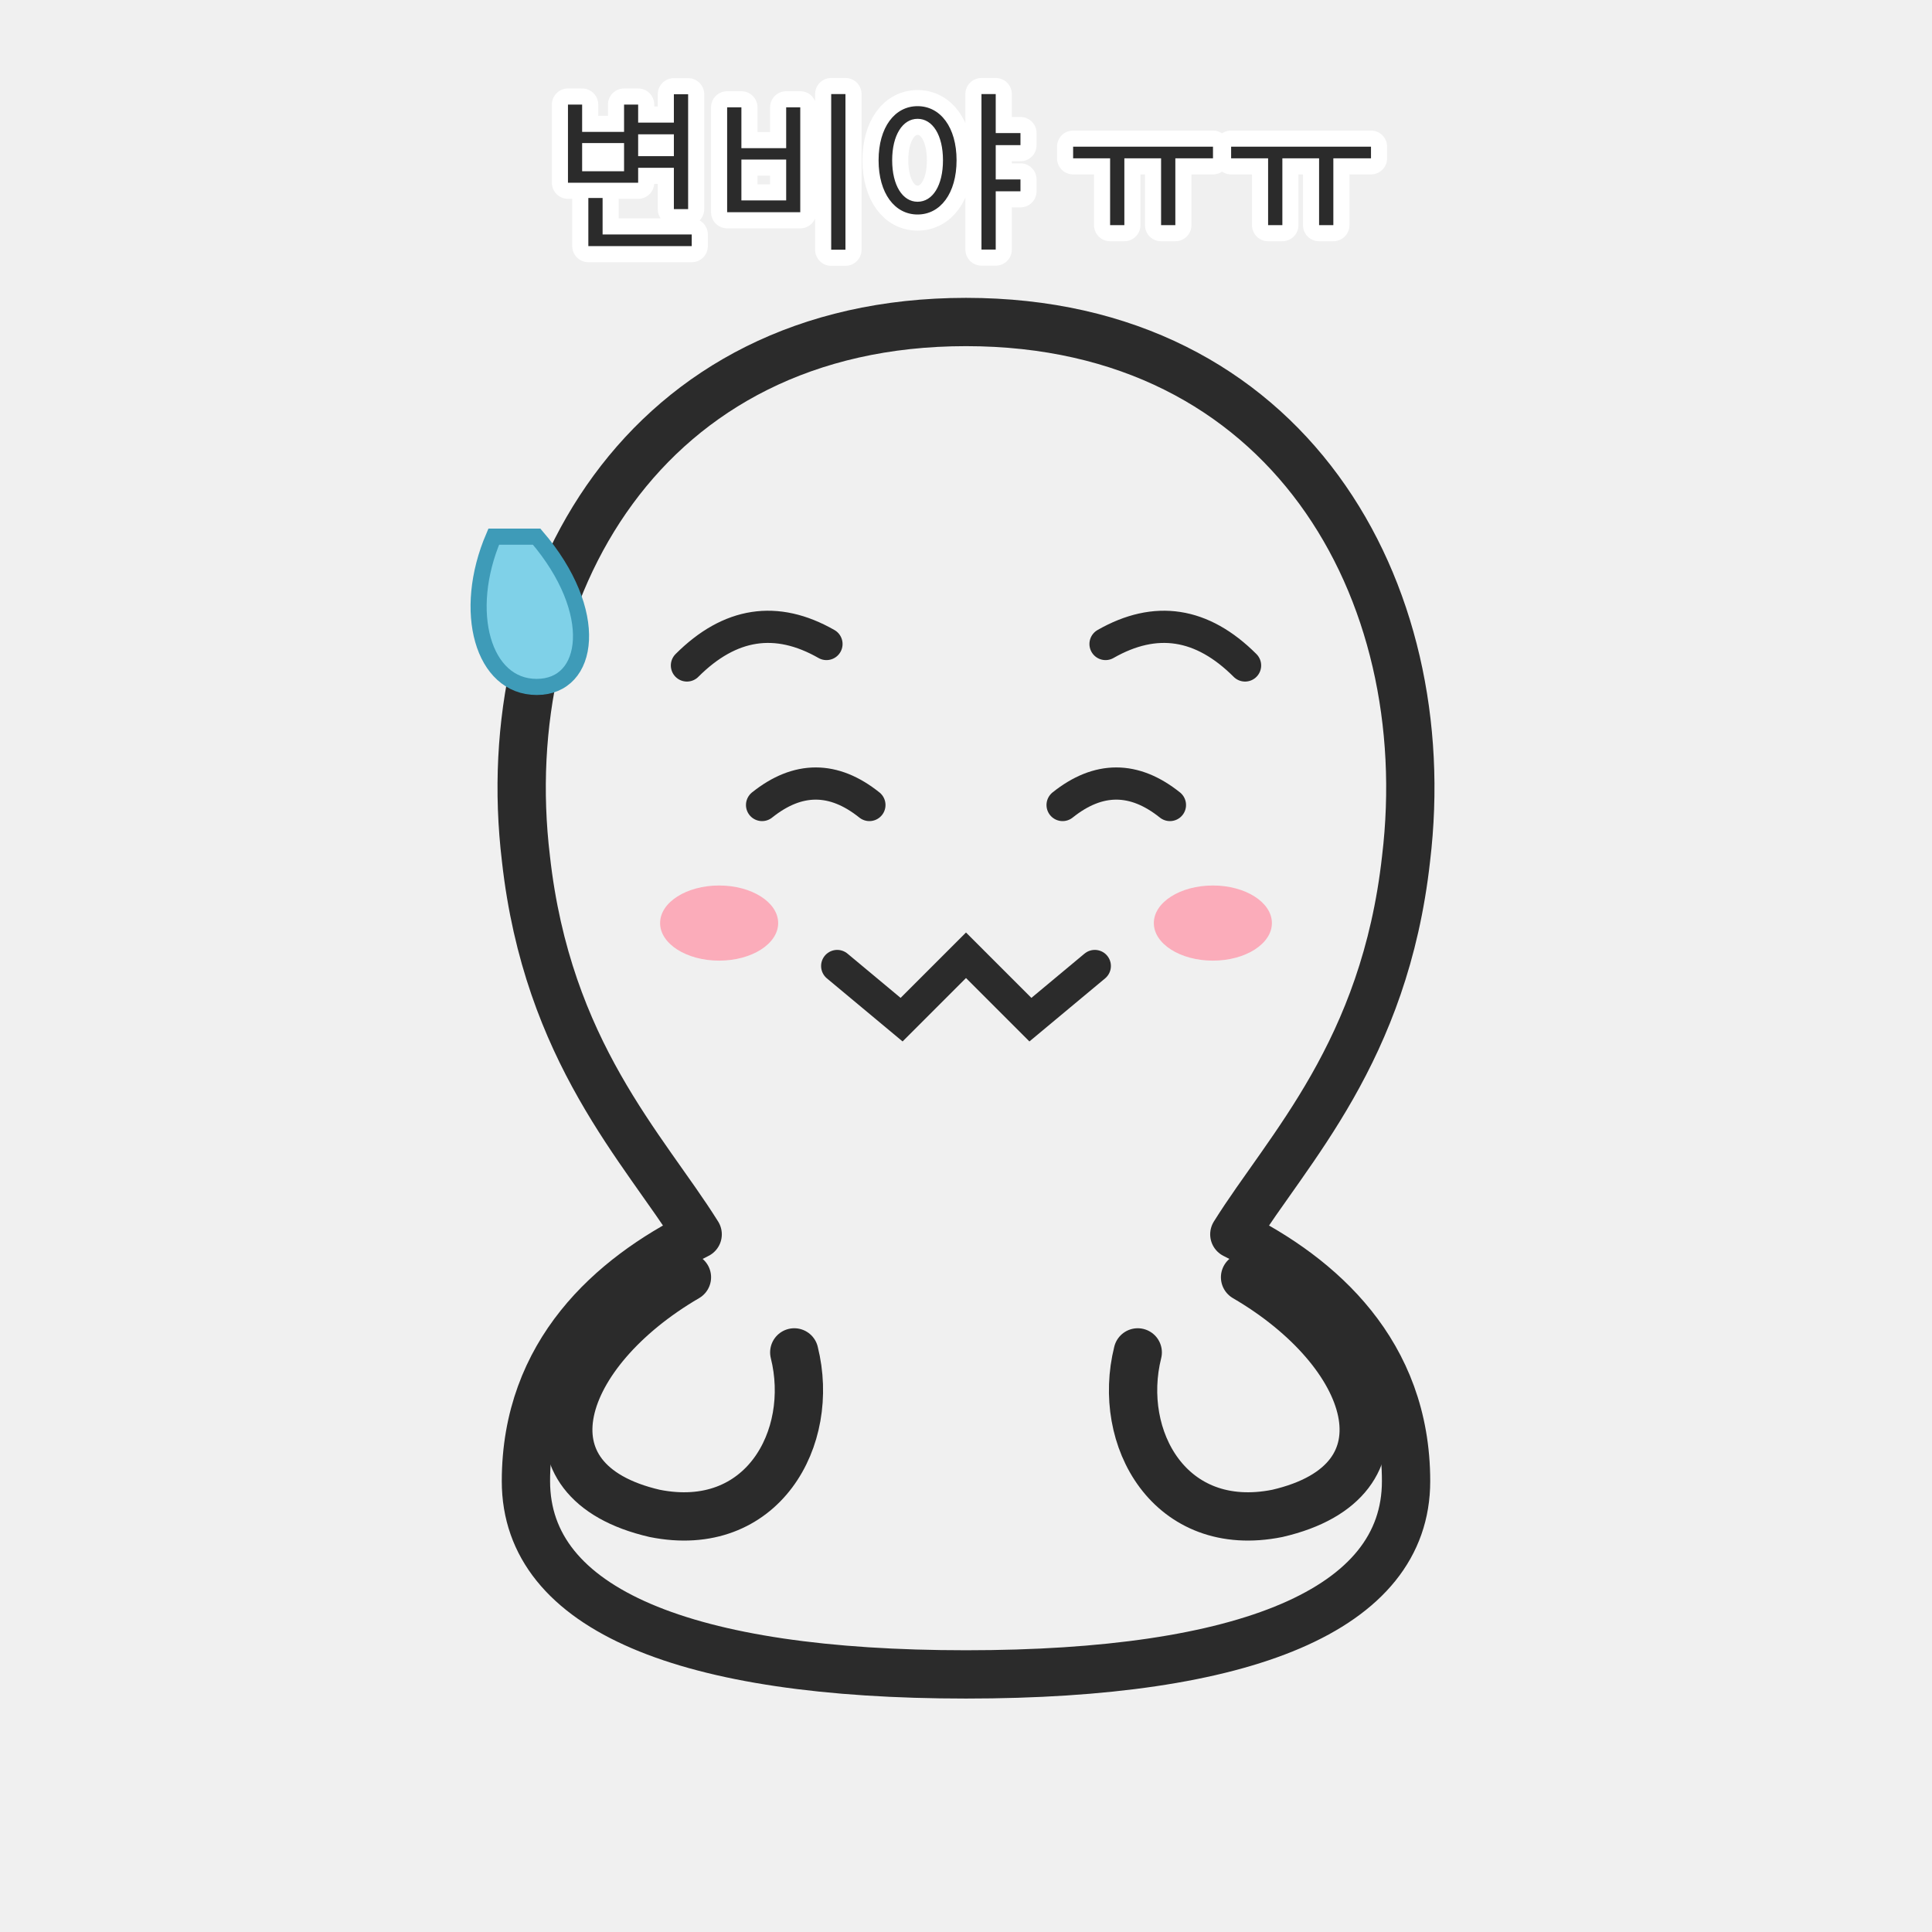
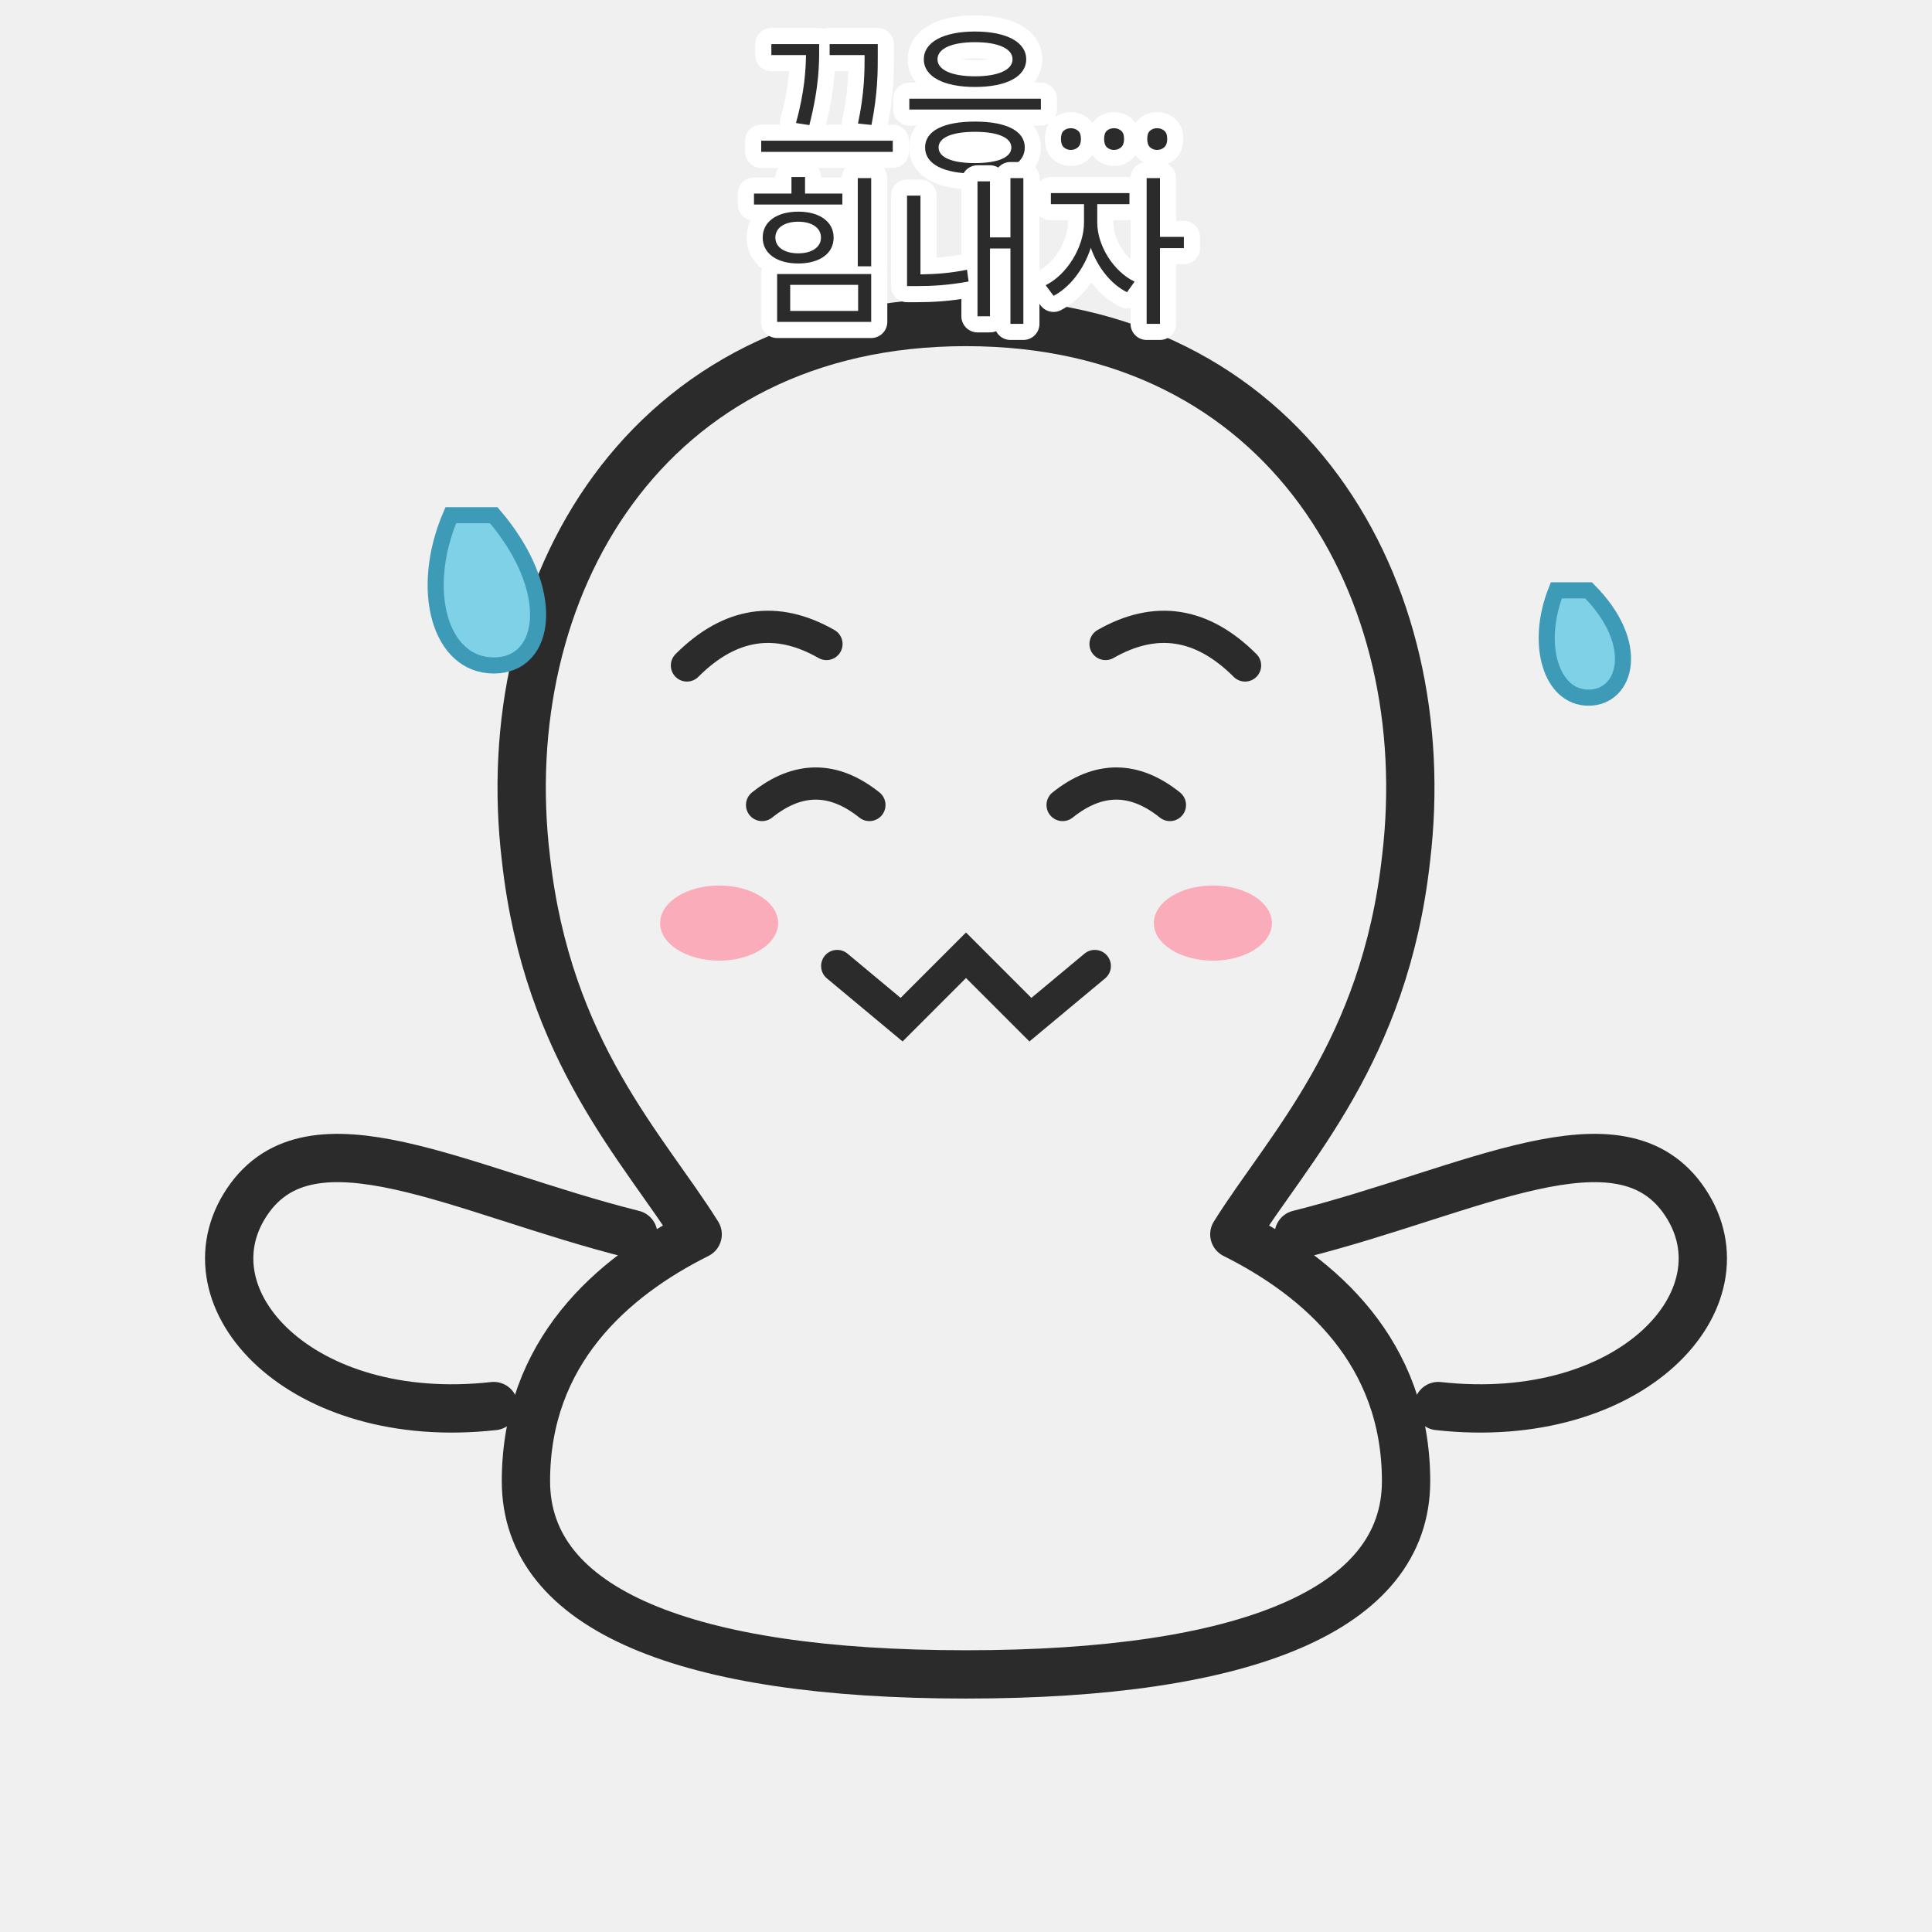
<svg xmlns="http://www.w3.org/2000/svg" width="360" height="360" viewBox="0 0 360 360">
  <g fill="none" stroke="#2B2B2B" stroke-width="9" stroke-linecap="round" stroke-linejoin="round">
    <path d="M180,60 C240,60 268,110 262,160 C258,196 240,214 230,230 C246,238 262,252 262,276 C262,300 232,312 180,312 C128,312 98,300 98,276 C98,252 114,238 130,230 C120,214 102,196 98,160 C92,110 120,60 180,60 Z" />
-     <path d="M128,238 C104,252 96,276 122,282 C142,286 152,268 148,252 M232,238 C256,252 264,276 238,282 C218,286 208,268 212,252" />
+     <path d="M118,230 C86,222 58,206 46,224 C34,242 56,266 92,262 M242,230 C274,222 302,206 314,224 C326,242 304,266 268,262" />
  </g>
  <path d="M128,124 Q140,112 154,120" fill="none" stroke="#2B2B2B" stroke-width="6" stroke-linecap="round" />
  <path d="M232,124 Q220,112 206,120" fill="none" stroke="#2B2B2B" stroke-width="6" stroke-linecap="round" />
  <path d="M142,150 Q152,142 162,150" fill="none" stroke="#2B2B2B" stroke-width="6" stroke-linecap="round" />
  <path d="M198,150 Q208,142 218,150" fill="none" stroke="#2B2B2B" stroke-width="6" stroke-linecap="round" />
  <path d="M156,180 L168,190 L180,178 L192,190 L204,180" fill="none" stroke="#2B2B2B" stroke-width="6" stroke-linecap="round" />
  <ellipse cx="134" cy="172" rx="11" ry="7" fill="#FF8FA3" opacity="0.7" />
  <ellipse cx="226" cy="172" rx="11" ry="7" fill="#FF8FA3" opacity="0.7" />
-   <path d="M92,100 C86,114 90,128 100,128 C110,128 112,114 100,100 Z" fill="#7FD1E8" stroke="#3E9BB8" stroke-width="3" />
-   <text x="180" y="44" text-anchor="middle" font-family="Jua" font-size="32" fill="#2B2B2B" stroke="#ffffff" stroke-width="6" paint-order="stroke" stroke-linejoin="round">변비야 ㅠㅠ</text>
+   <path d="M84,96 C78,110 82,124 92,124 C102,124 104,110 92,96 Z" fill="#7FD1E8" stroke="#3E9BB8" stroke-width="3" />
+   <path d="M290,110 C286,120 289,130 296,130 C303,130 306,120 296,110 Z" fill="#7FD1E8" stroke="#3E9BB8" stroke-width="3" />
+   <text x="180" y="30" text-anchor="middle" font-family="Jua" font-size="30" fill="#2B2B2B" stroke="#ffffff" stroke-width="6" paint-order="stroke" stroke-linejoin="round">끄응...</text>
+   <text x="180" y="58" text-anchor="middle" font-family="Jua" font-size="30" fill="#2B2B2B" stroke="#ffffff" stroke-width="6" paint-order="stroke" stroke-linejoin="round">힘내자</text>
</svg>
